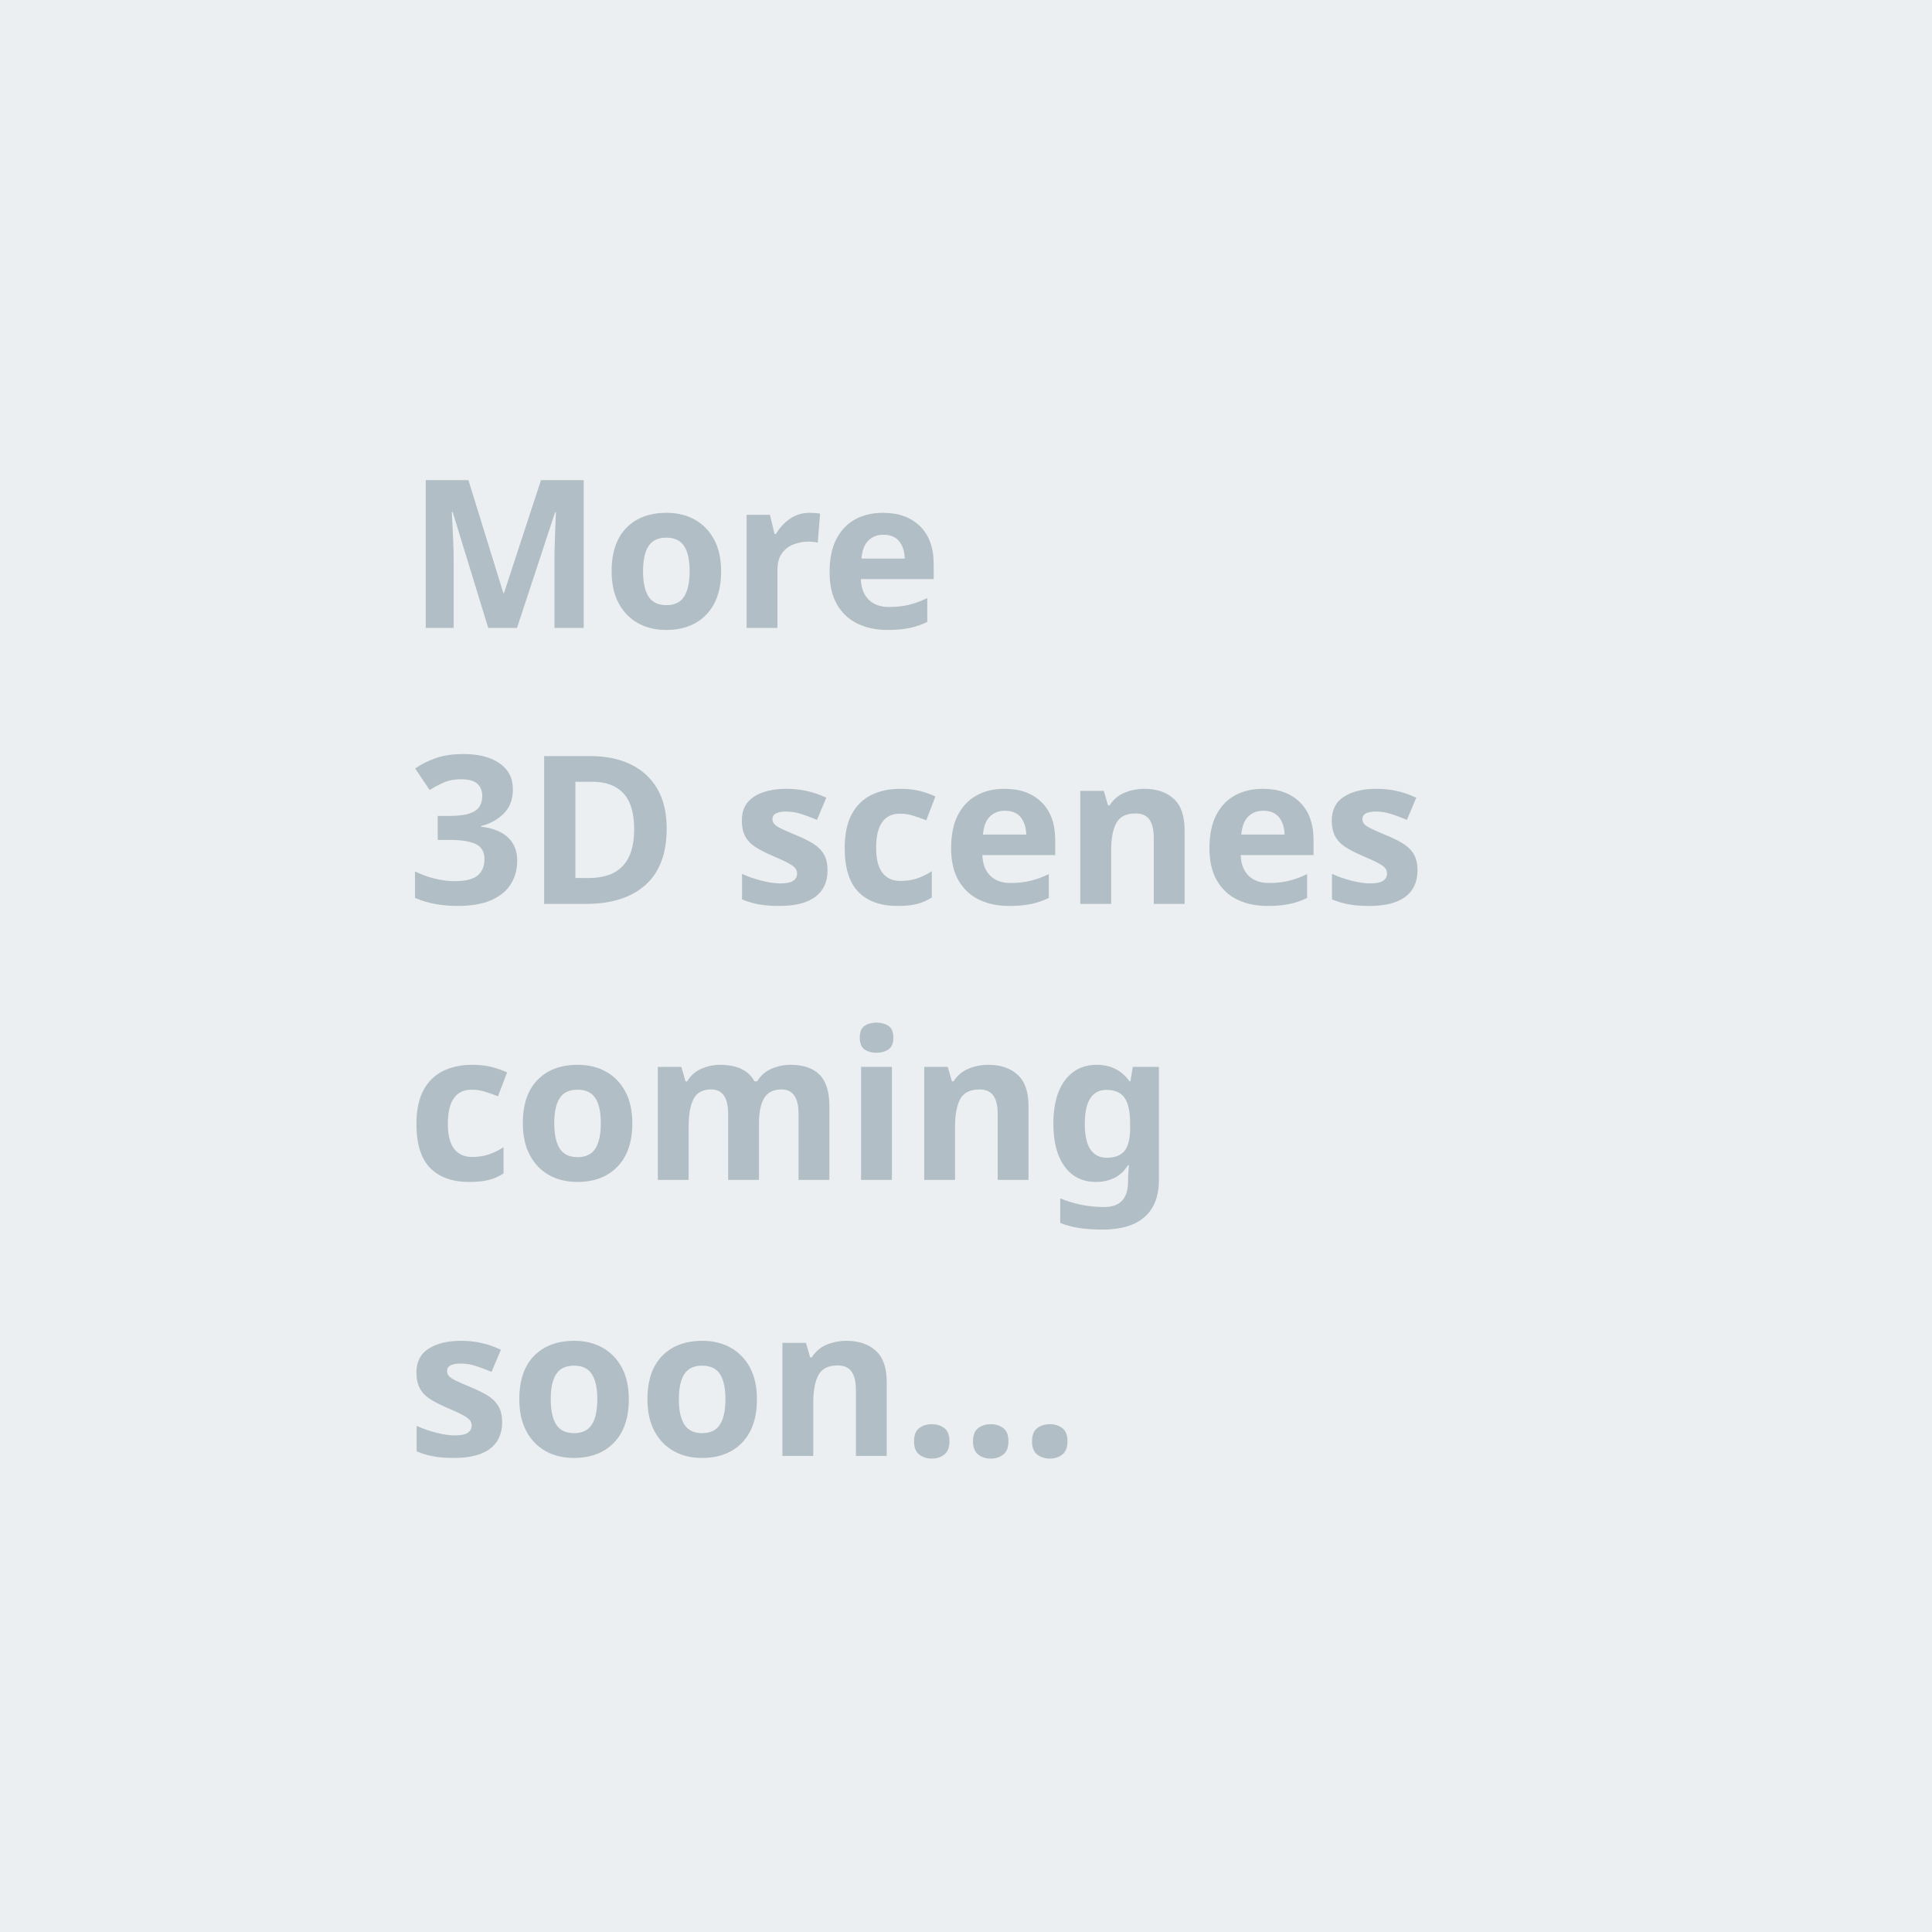
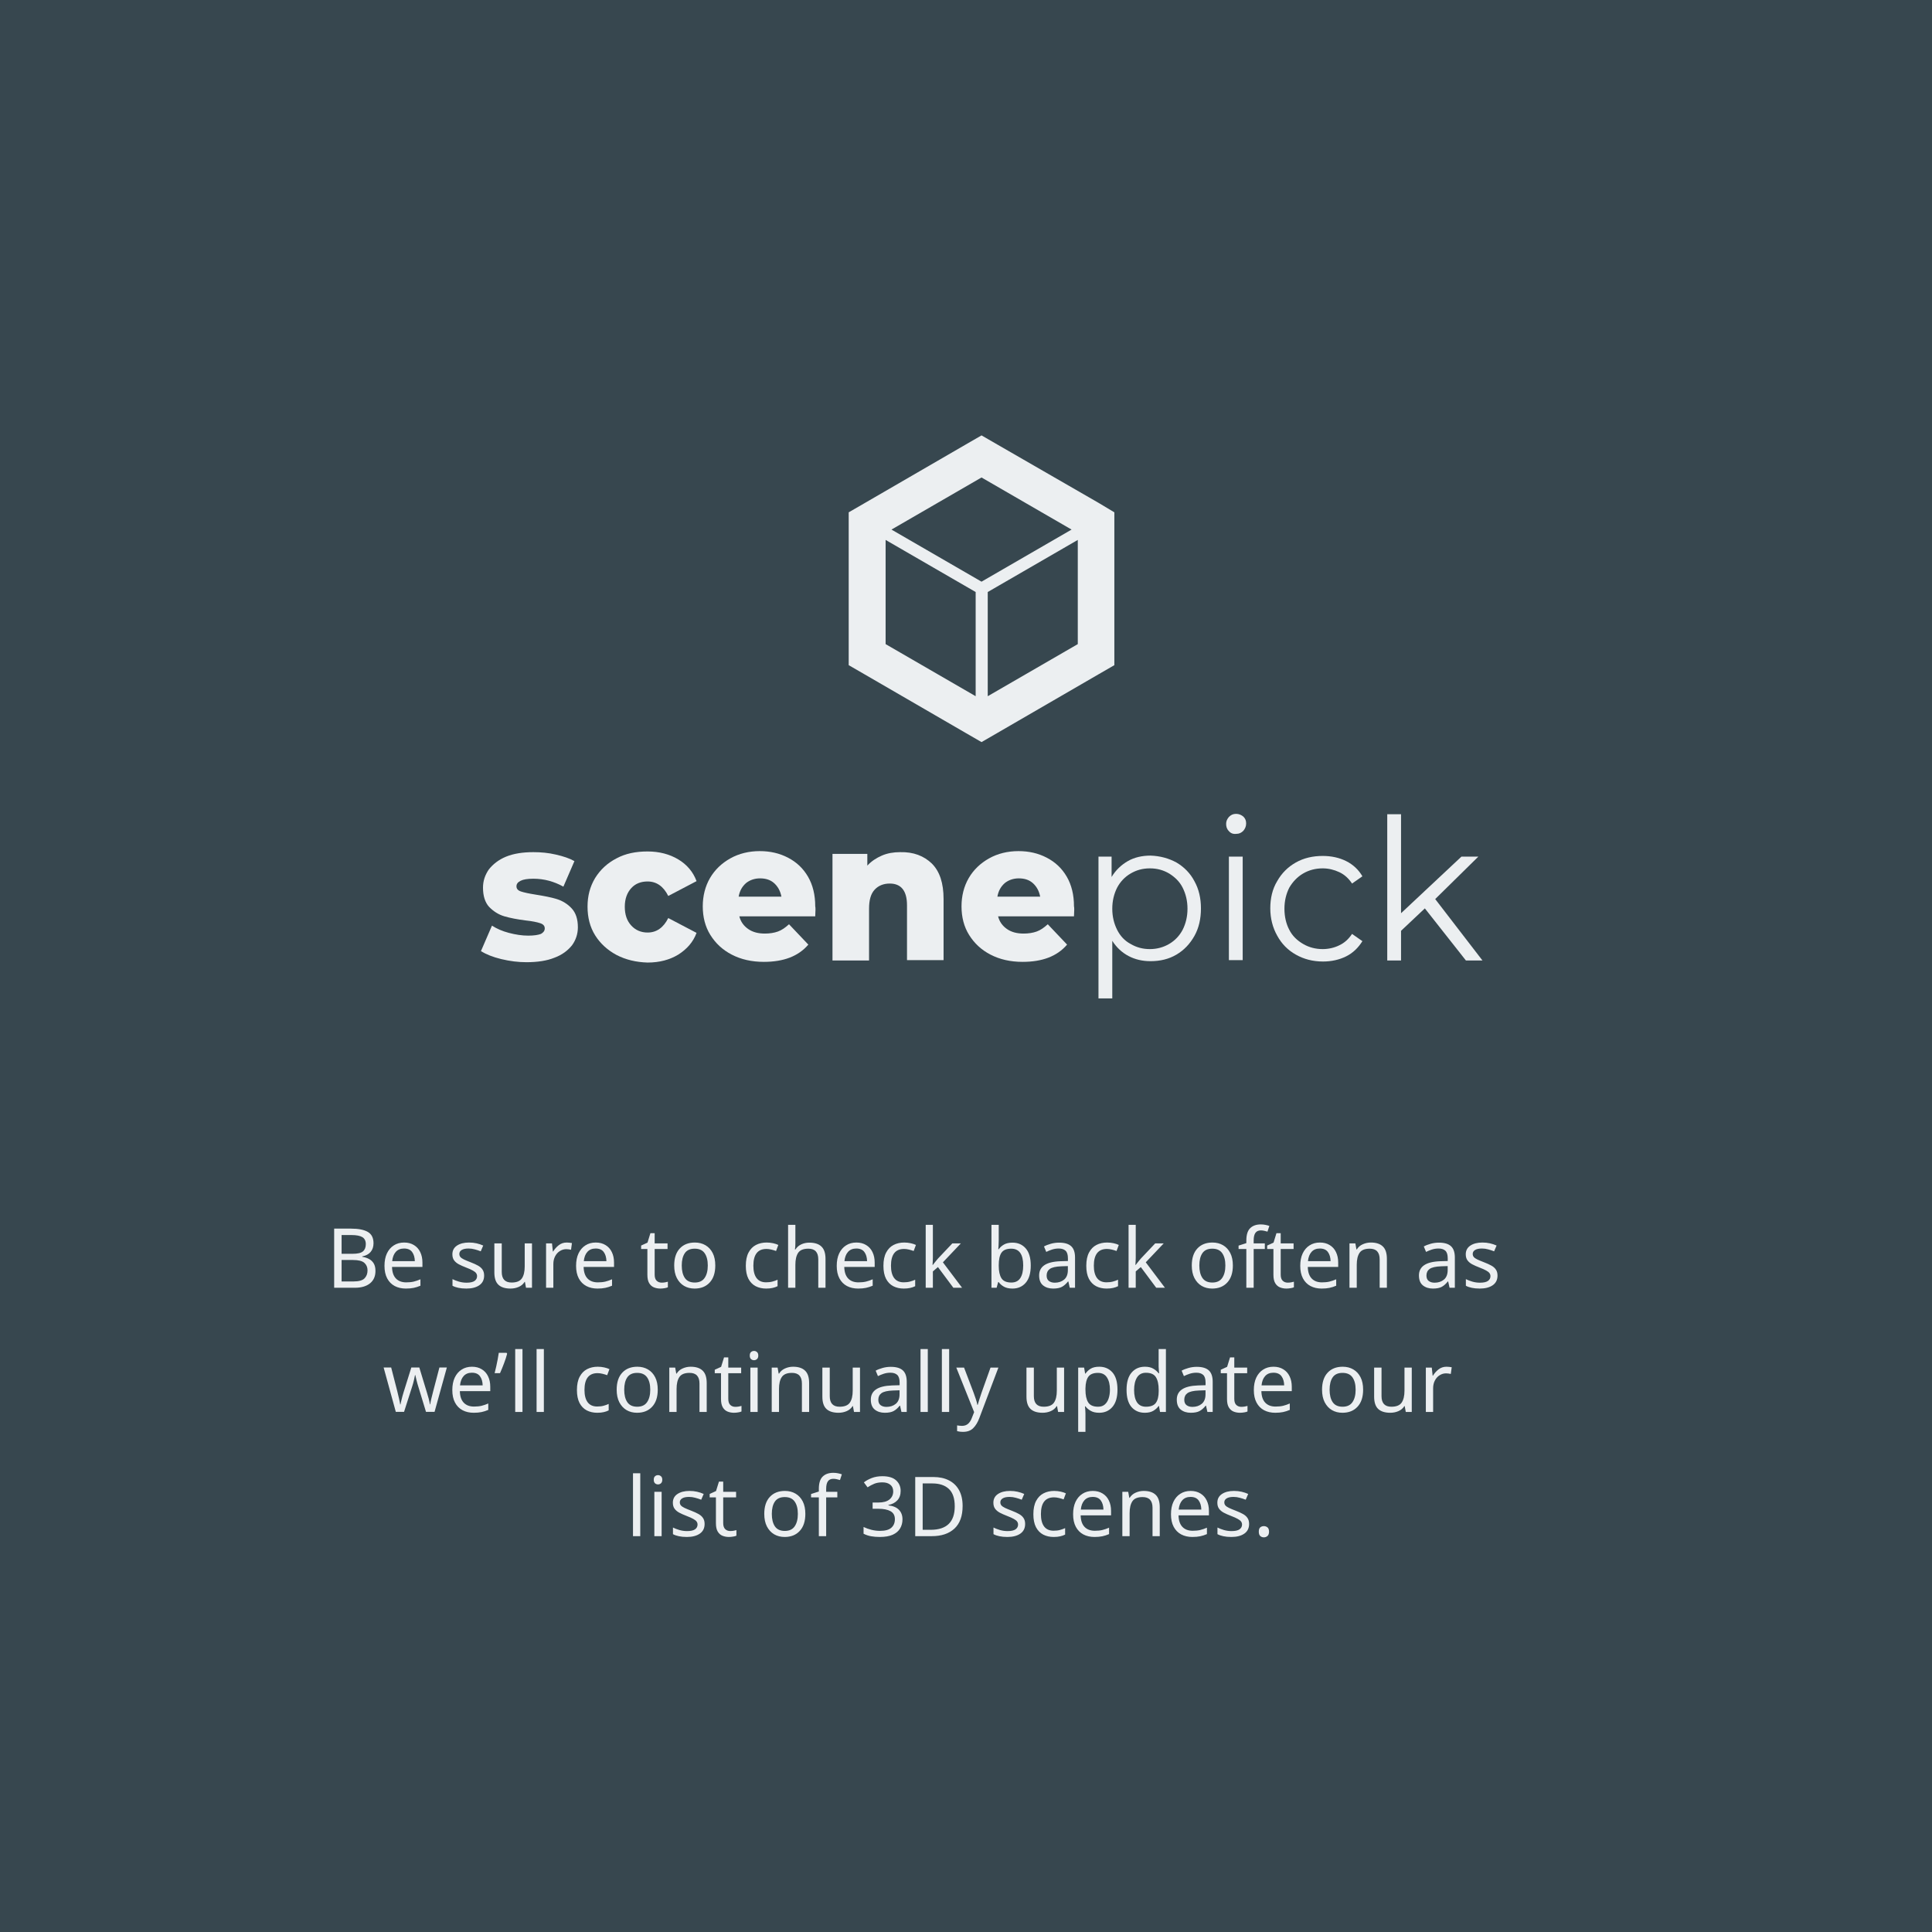
- <svg xmlns="http://www.w3.org/2000/svg" width="560" height="560" viewBox="0 0 560 560">
-   <g id="Group_51" data-name="Group 51" transform="translate(-581 682)">
-     <rect id="Rectangle_135" data-name="Rectangle 135" width="560" height="560" transform="translate(581 -682)" fill="#eceff1" />
-     <text id="More_3D_scenes_coming_soon_" data-name="More 3D scenes coming soon…" transform="translate(699 -500)" fill="#b1bec5" font-size="60" font-family="Montserrat-ExtraBold, Montserrat" font-weight="800">
-       <tspan x="0" y="0">More</tspan>
-       <tspan x="0" y="80">3D scenes</tspan>
-       <tspan x="0" y="160">coming</tspan>
-       <tspan x="0" y="240">soon…</tspan>
-     </text>
+ <svg xmlns="http://www.w3.org/2000/svg" version="1.1" id="Layer_1" x="0px" y="0px" viewBox="0 0 560 560" style="enable-background:new 0 0 560 560;" xml:space="preserve">
+   <style type="text/css">
+ 	.st0{fill:#37474F;}
+ 	.st1{fill:#ECEFF1;}
+ 	.st2{fill:none;}
+ 	.st3{font-family:'Montserrat-Italic';}
+ 	.st4{font-size:24px;}
+ </style>
+   <rect id="Rectangle_135_00000005971500933807188330000013279000859594174621_" class="st0" width="560" height="560" />
+   <g>
+     <path class="st1" d="M318.5,145.8L289,128.8l-4.5-2.6l-4.5,2.6l-29.5,17.1l-4.5,2.6v5.1v34.1v5.1l4.5,2.6l29.5,17.1l4.5,2.6   l4.5-2.6l29.5-17.1l4.5-2.6v-5.1v-34.1v-5.1L318.5,145.8z M312.4,186.7l-26.1,15.1v-30.2l26.1-15.1V186.7z M256.7,156.5l26.1,15.1   v30.2l-26.1-15.1V156.5z M258.4,153.5l26.1-15.1l26.1,15.1l-26.1,15.1L258.4,153.5z" />
+     <g>
+       <path class="st1" d="M145.3,278c-2.5-0.6-4.4-1.4-5.9-2.3l3.2-7.4c1.4,0.9,3,1.6,4.9,2.1c1.9,0.5,3.8,0.8,5.6,0.8    c1.7,0,2.9-0.2,3.7-0.5c0.7-0.4,1.1-0.9,1.1-1.6c0-0.7-0.4-1.2-1.3-1.5c-0.9-0.3-2.3-0.6-4.2-0.8c-2.4-0.3-4.5-0.7-6.2-1.2    c-1.7-0.5-3.1-1.4-4.4-2.7c-1.2-1.3-1.8-3.2-1.8-5.6c0-2,0.6-3.7,1.7-5.3c1.2-1.5,2.8-2.8,5-3.7c2.2-0.9,4.9-1.3,7.9-1.3    c2.2,0,4.4,0.2,6.5,0.7c2.2,0.5,4,1.1,5.4,1.9l-3.2,7.4c-2.7-1.5-5.6-2.3-8.7-2.3c-1.7,0-2.9,0.2-3.7,0.6    c-0.8,0.4-1.2,0.9-1.2,1.6c0,0.7,0.4,1.2,1.3,1.5c0.9,0.3,2.3,0.6,4.2,0.9c2.5,0.4,4.6,0.8,6.2,1.3c1.6,0.5,3.1,1.4,4.3,2.7    c1.2,1.3,1.8,3.1,1.8,5.5c0,1.9-0.6,3.7-1.7,5.2c-1.2,1.5-2.9,2.8-5.1,3.6c-2.2,0.9-5,1.3-8.1,1.3    C150.2,278.9,147.8,278.6,145.3,278z" />
+       <path class="st1" d="M178.7,276.8c-2.6-1.4-4.7-3.3-6.2-5.7c-1.5-2.4-2.2-5.2-2.2-8.3c0-3.1,0.7-5.8,2.2-8.3    c1.5-2.4,3.5-4.3,6.2-5.7c2.6-1.4,5.6-2,9-2c3.4,0,6.4,0.8,8.9,2.3c2.5,1.5,4.3,3.6,5.3,6.3l-8.2,4.3c-1.4-2.8-3.4-4.2-6-4.2    c-1.9,0-3.5,0.6-4.7,1.9c-1.2,1.3-1.9,3.1-1.9,5.4c0,2.3,0.6,4.1,1.9,5.5c1.2,1.3,2.8,2,4.7,2c2.6,0,4.6-1.4,6-4.2l8.2,4.3    c-1,2.7-2.8,4.7-5.3,6.3c-2.5,1.5-5.4,2.3-8.9,2.3C184.4,278.9,181.4,278.2,178.7,276.8z" />
+       <path class="st1" d="M236.3,265.6h-22c0.4,1.6,1.3,2.8,2.6,3.7c1.3,0.9,2.9,1.3,4.8,1.3c1.4,0,2.7-0.2,3.8-0.6    c1.1-0.4,2.1-1.1,3.2-2.1l5.6,5.9c-2.9,3.4-7.2,5-12.9,5c-3.5,0-6.6-0.7-9.3-2.1c-2.7-1.4-4.7-3.3-6.2-5.7    c-1.5-2.4-2.2-5.2-2.2-8.3c0-3,0.7-5.8,2.1-8.2c1.4-2.4,3.4-4.3,5.9-5.7c2.5-1.4,5.4-2.1,8.5-2.1c3,0,5.7,0.6,8.2,1.9    c2.5,1.3,4.4,3.1,5.8,5.5c1.4,2.4,2.1,5.3,2.1,8.6C236.4,263,236.4,263.9,236.3,265.6z M216.2,256c-1.1,1-1.8,2.2-2.1,3.9h12.4    c-0.3-1.6-1-2.9-2.1-3.9c-1.1-1-2.5-1.4-4.1-1.4S217.3,255.1,216.2,256z" />
+       <path class="st1" d="M270.1,250.3c2.3,2.3,3.4,5.7,3.4,10.3v17.7h-10.6v-15.9c0-4.2-1.7-6.3-5-6.3c-1.8,0-3.3,0.6-4.4,1.8    c-1.1,1.2-1.6,3-1.6,5.5v15h-10.6v-30.9h10.1v3.4c1.2-1.3,2.6-2.2,4.2-2.9c1.6-0.7,3.4-1,5.3-1    C264.8,246.9,267.8,248.1,270.1,250.3z" />
+       <path class="st1" d="M311.3,265.6h-22c0.4,1.6,1.3,2.8,2.6,3.7c1.3,0.9,2.9,1.3,4.8,1.3c1.4,0,2.7-0.2,3.8-0.6    c1.1-0.4,2.1-1.1,3.2-2.1l5.6,5.9c-2.9,3.4-7.2,5-12.9,5c-3.5,0-6.6-0.7-9.3-2.1c-2.7-1.4-4.7-3.3-6.2-5.7    c-1.5-2.4-2.2-5.2-2.2-8.3c0-3,0.7-5.8,2.1-8.2c1.4-2.4,3.4-4.3,5.9-5.7c2.5-1.4,5.4-2.1,8.5-2.1c3,0,5.7,0.6,8.2,1.9    c2.5,1.3,4.4,3.1,5.8,5.5c1.4,2.4,2.1,5.3,2.1,8.6C311.4,263,311.4,263.9,311.3,265.6z M291.2,256c-1.1,1-1.8,2.2-2.1,3.9h12.4    c-0.3-1.6-1-2.9-2.1-3.9c-1.1-1-2.5-1.4-4.1-1.4C293.7,254.6,292.3,255.1,291.2,256z" />
+       <path class="st1" d="M341,250c2.2,1.3,4,3.1,5.2,5.4c1.3,2.3,1.9,5,1.9,7.9c0,3-0.6,5.7-1.9,8c-1.3,2.3-3,4.1-5.2,5.4    c-2.2,1.3-4.7,1.9-7.5,1.9c-2.4,0-4.5-0.5-6.4-1.5c-1.9-1-3.5-2.5-4.7-4.4v16.7h-4v-41.1h3.8v5.9c1.2-2,2.8-3.5,4.7-4.6    c1.9-1.1,4.2-1.6,6.6-1.6C336.3,248.1,338.8,248.8,341,250z M338.9,273.6c1.7-1,3-2.4,3.9-4.1c0.9-1.8,1.4-3.8,1.4-6.1    c0-2.3-0.5-4.3-1.4-6.1c-0.9-1.8-2.3-3.1-3.9-4.1c-1.7-1-3.5-1.5-5.6-1.5c-2.1,0-3.9,0.5-5.6,1.5c-1.7,1-3,2.4-3.9,4.1    c-0.9,1.8-1.4,3.8-1.4,6.1c0,2.3,0.5,4.3,1.4,6.1c0.9,1.8,2.2,3.2,3.9,4.1c1.7,1,3.5,1.5,5.6,1.5    C335.3,275.1,337.2,274.6,338.9,273.6z" />
+       <path class="st1" d="M356.2,240.9c-0.6-0.6-0.8-1.3-0.8-2.1c0-0.8,0.3-1.4,0.8-2c0.6-0.6,1.2-0.9,2.1-0.9c0.8,0,1.5,0.3,2.1,0.8    c0.6,0.6,0.8,1.2,0.8,2c0,0.8-0.3,1.5-0.8,2.1c-0.6,0.6-1.2,0.9-2.1,0.9C357.4,241.8,356.7,241.5,356.2,240.9z M356.2,248.3h4v30    h-4V248.3z" />
+       <path class="st1" d="M375.6,276.7c-2.3-1.3-4.1-3.1-5.4-5.5c-1.3-2.3-2-5-2-7.9c0-2.9,0.6-5.6,2-7.9c1.3-2.3,3.1-4.1,5.4-5.4    c2.3-1.3,4.9-1.9,7.8-1.9c2.5,0,4.8,0.5,6.8,1.5c2,1,3.6,2.5,4.7,4.4l-3,2.1c-1-1.5-2.2-2.6-3.7-3.3c-1.5-0.7-3.1-1.1-4.8-1.1    c-2.1,0-4,0.5-5.7,1.5c-1.7,1-3,2.4-4,4.1c-0.9,1.8-1.4,3.8-1.4,6.1c0,2.3,0.5,4.4,1.4,6.1c0.9,1.8,2.3,3.1,4,4.1    c1.7,1,3.6,1.5,5.7,1.5c1.7,0,3.4-0.4,4.8-1.1c1.5-0.7,2.7-1.8,3.7-3.3l3,2.1c-1.2,1.9-2.7,3.4-4.7,4.4c-2,1-4.3,1.5-6.7,1.5    C380.5,278.7,377.9,278,375.6,276.7z" />
+       <path class="st1" d="M413,263.3l-6.9,6.5v8.6h-4V236h4v28.7l17.5-16.4h4.9L416,260.6l13.7,17.8h-4.8L413,263.3z" />
+     </g>
  </g>
+   <rect x="91.3" y="352.9" class="st2" width="377.3" height="129.1" />
+   <text transform="matrix(1 0 0 1 94.5311 373.2629)">
+     <tspan x="0" y="0" class="st1 st3 st4">Be sure to check back often as </tspan>
+     <tspan x="16.4" y="36" class="st1 st3 st4">we’ll continually update our </tspan>
+     <tspan x="86.9" y="72" class="st1 st3 st4">list of 3D scenes.</tspan>
+   </text>
</svg>
